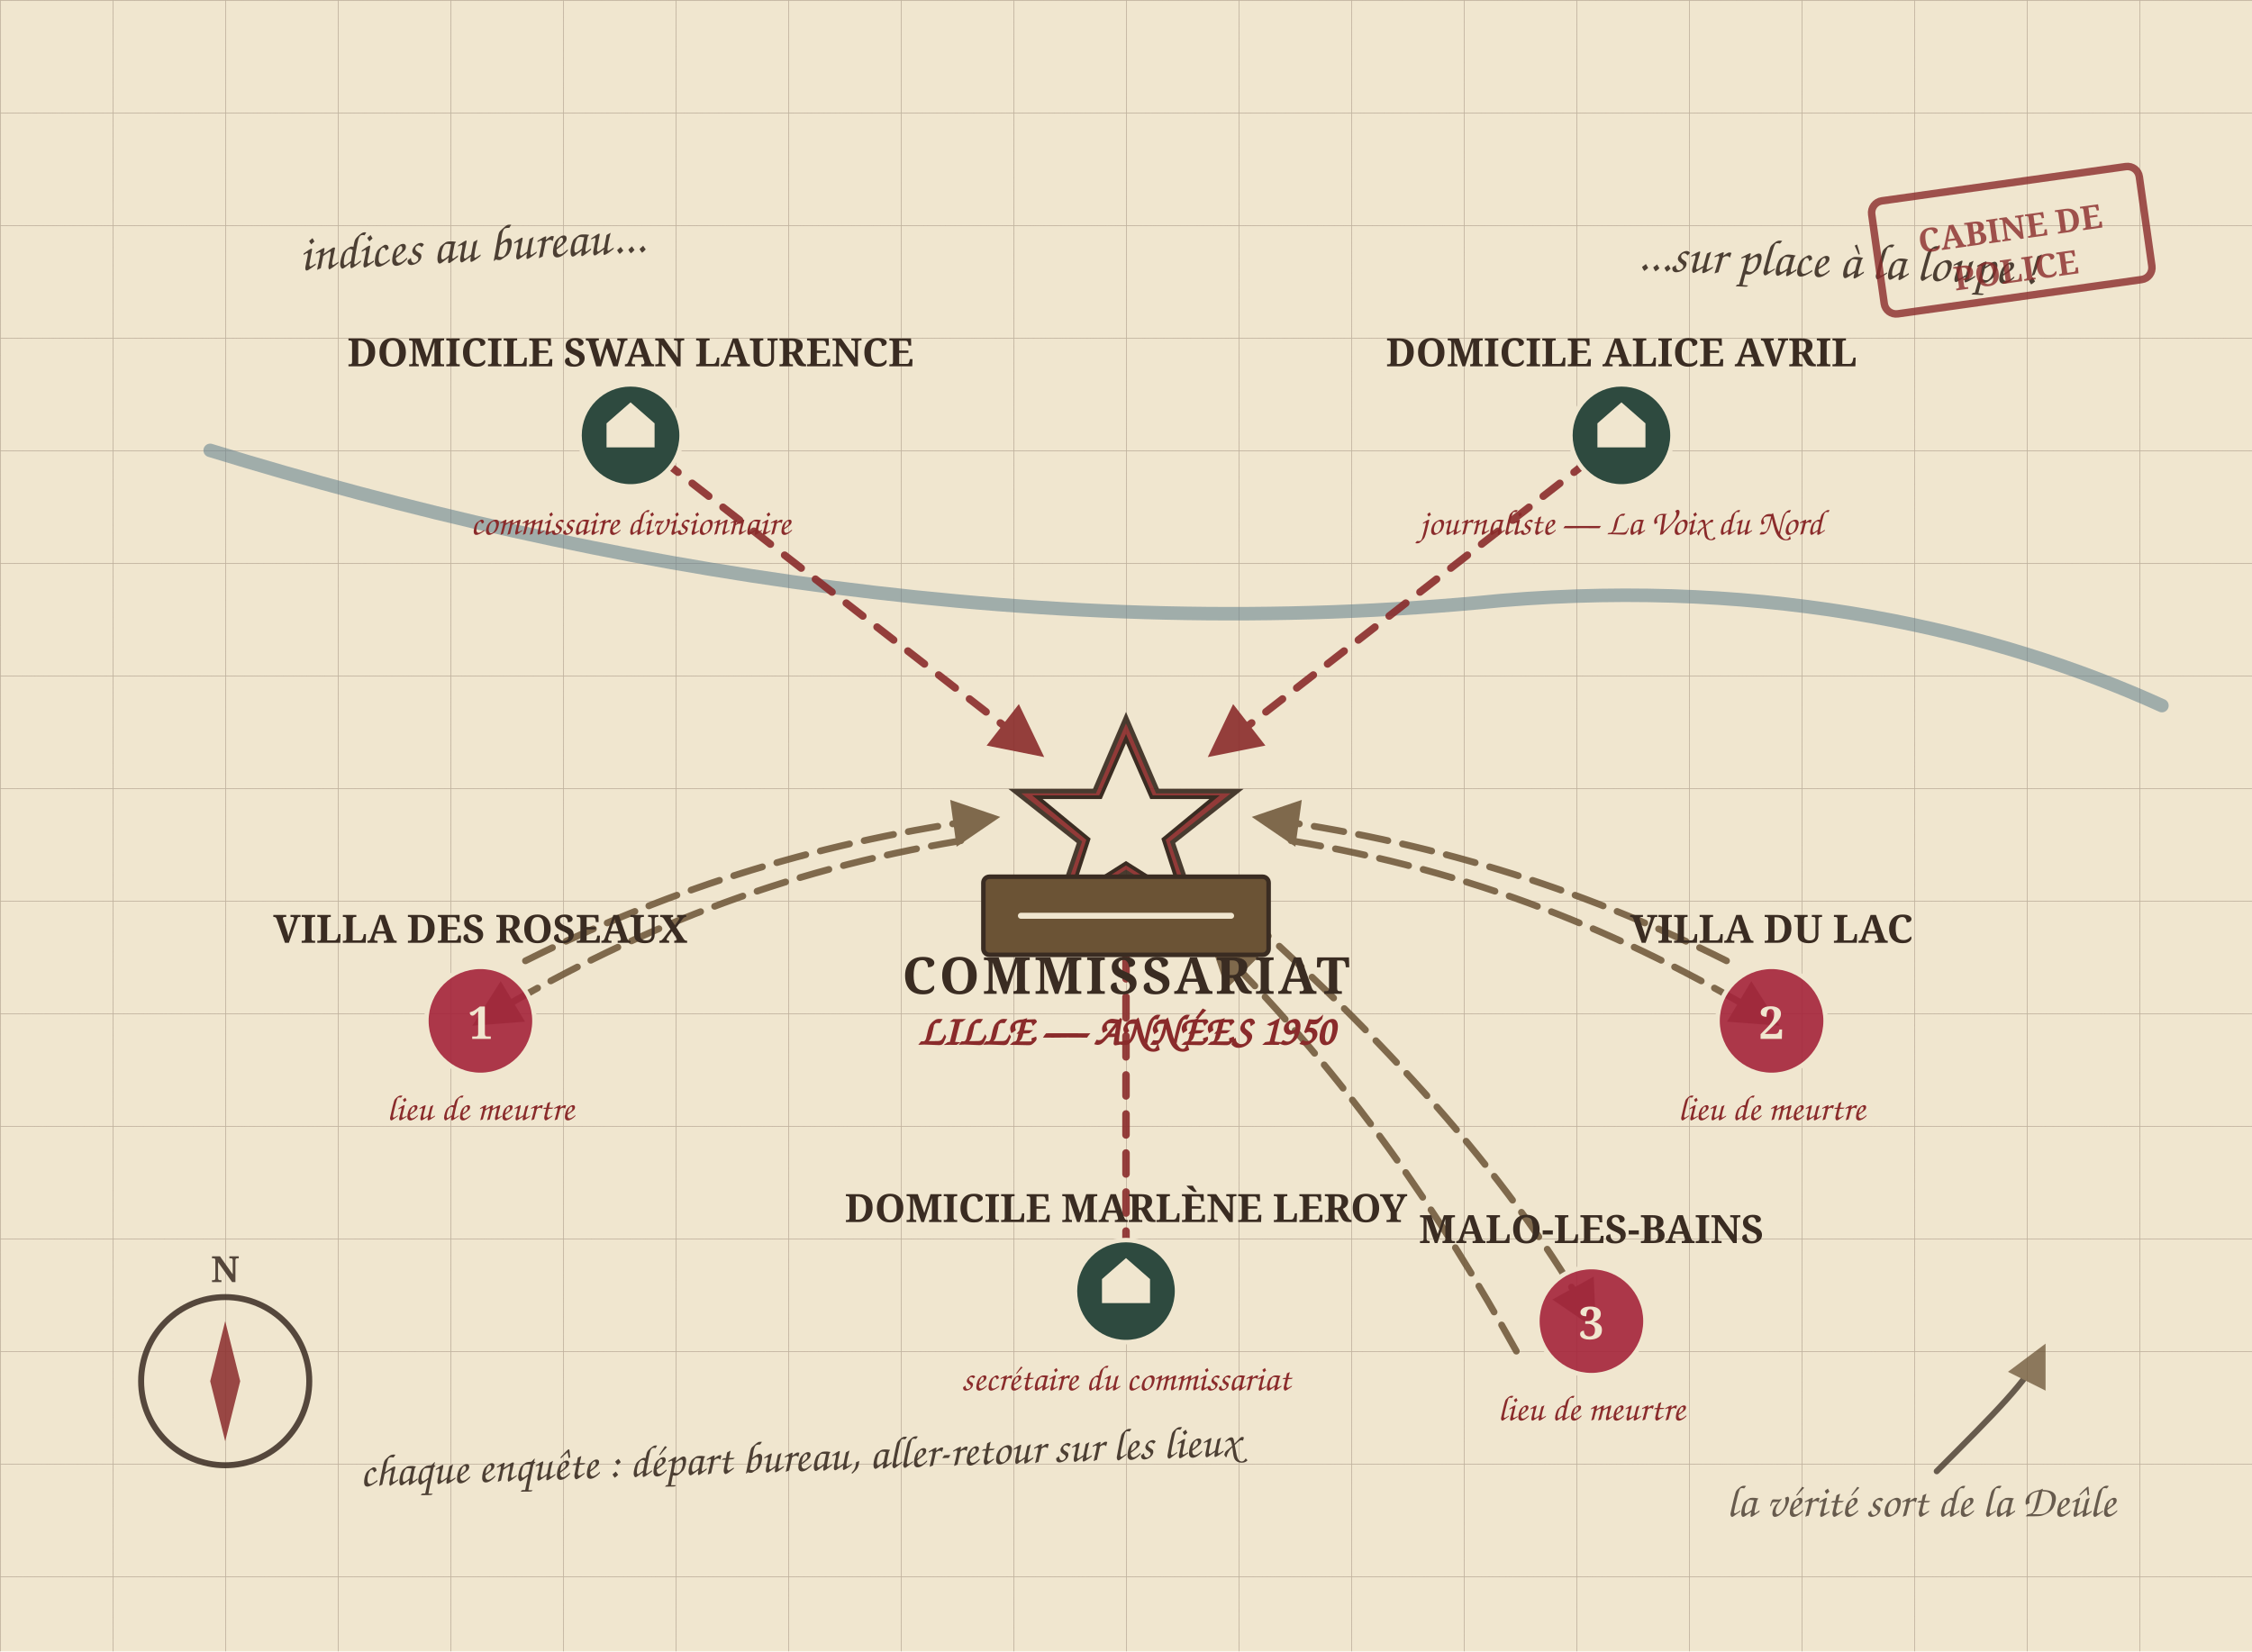
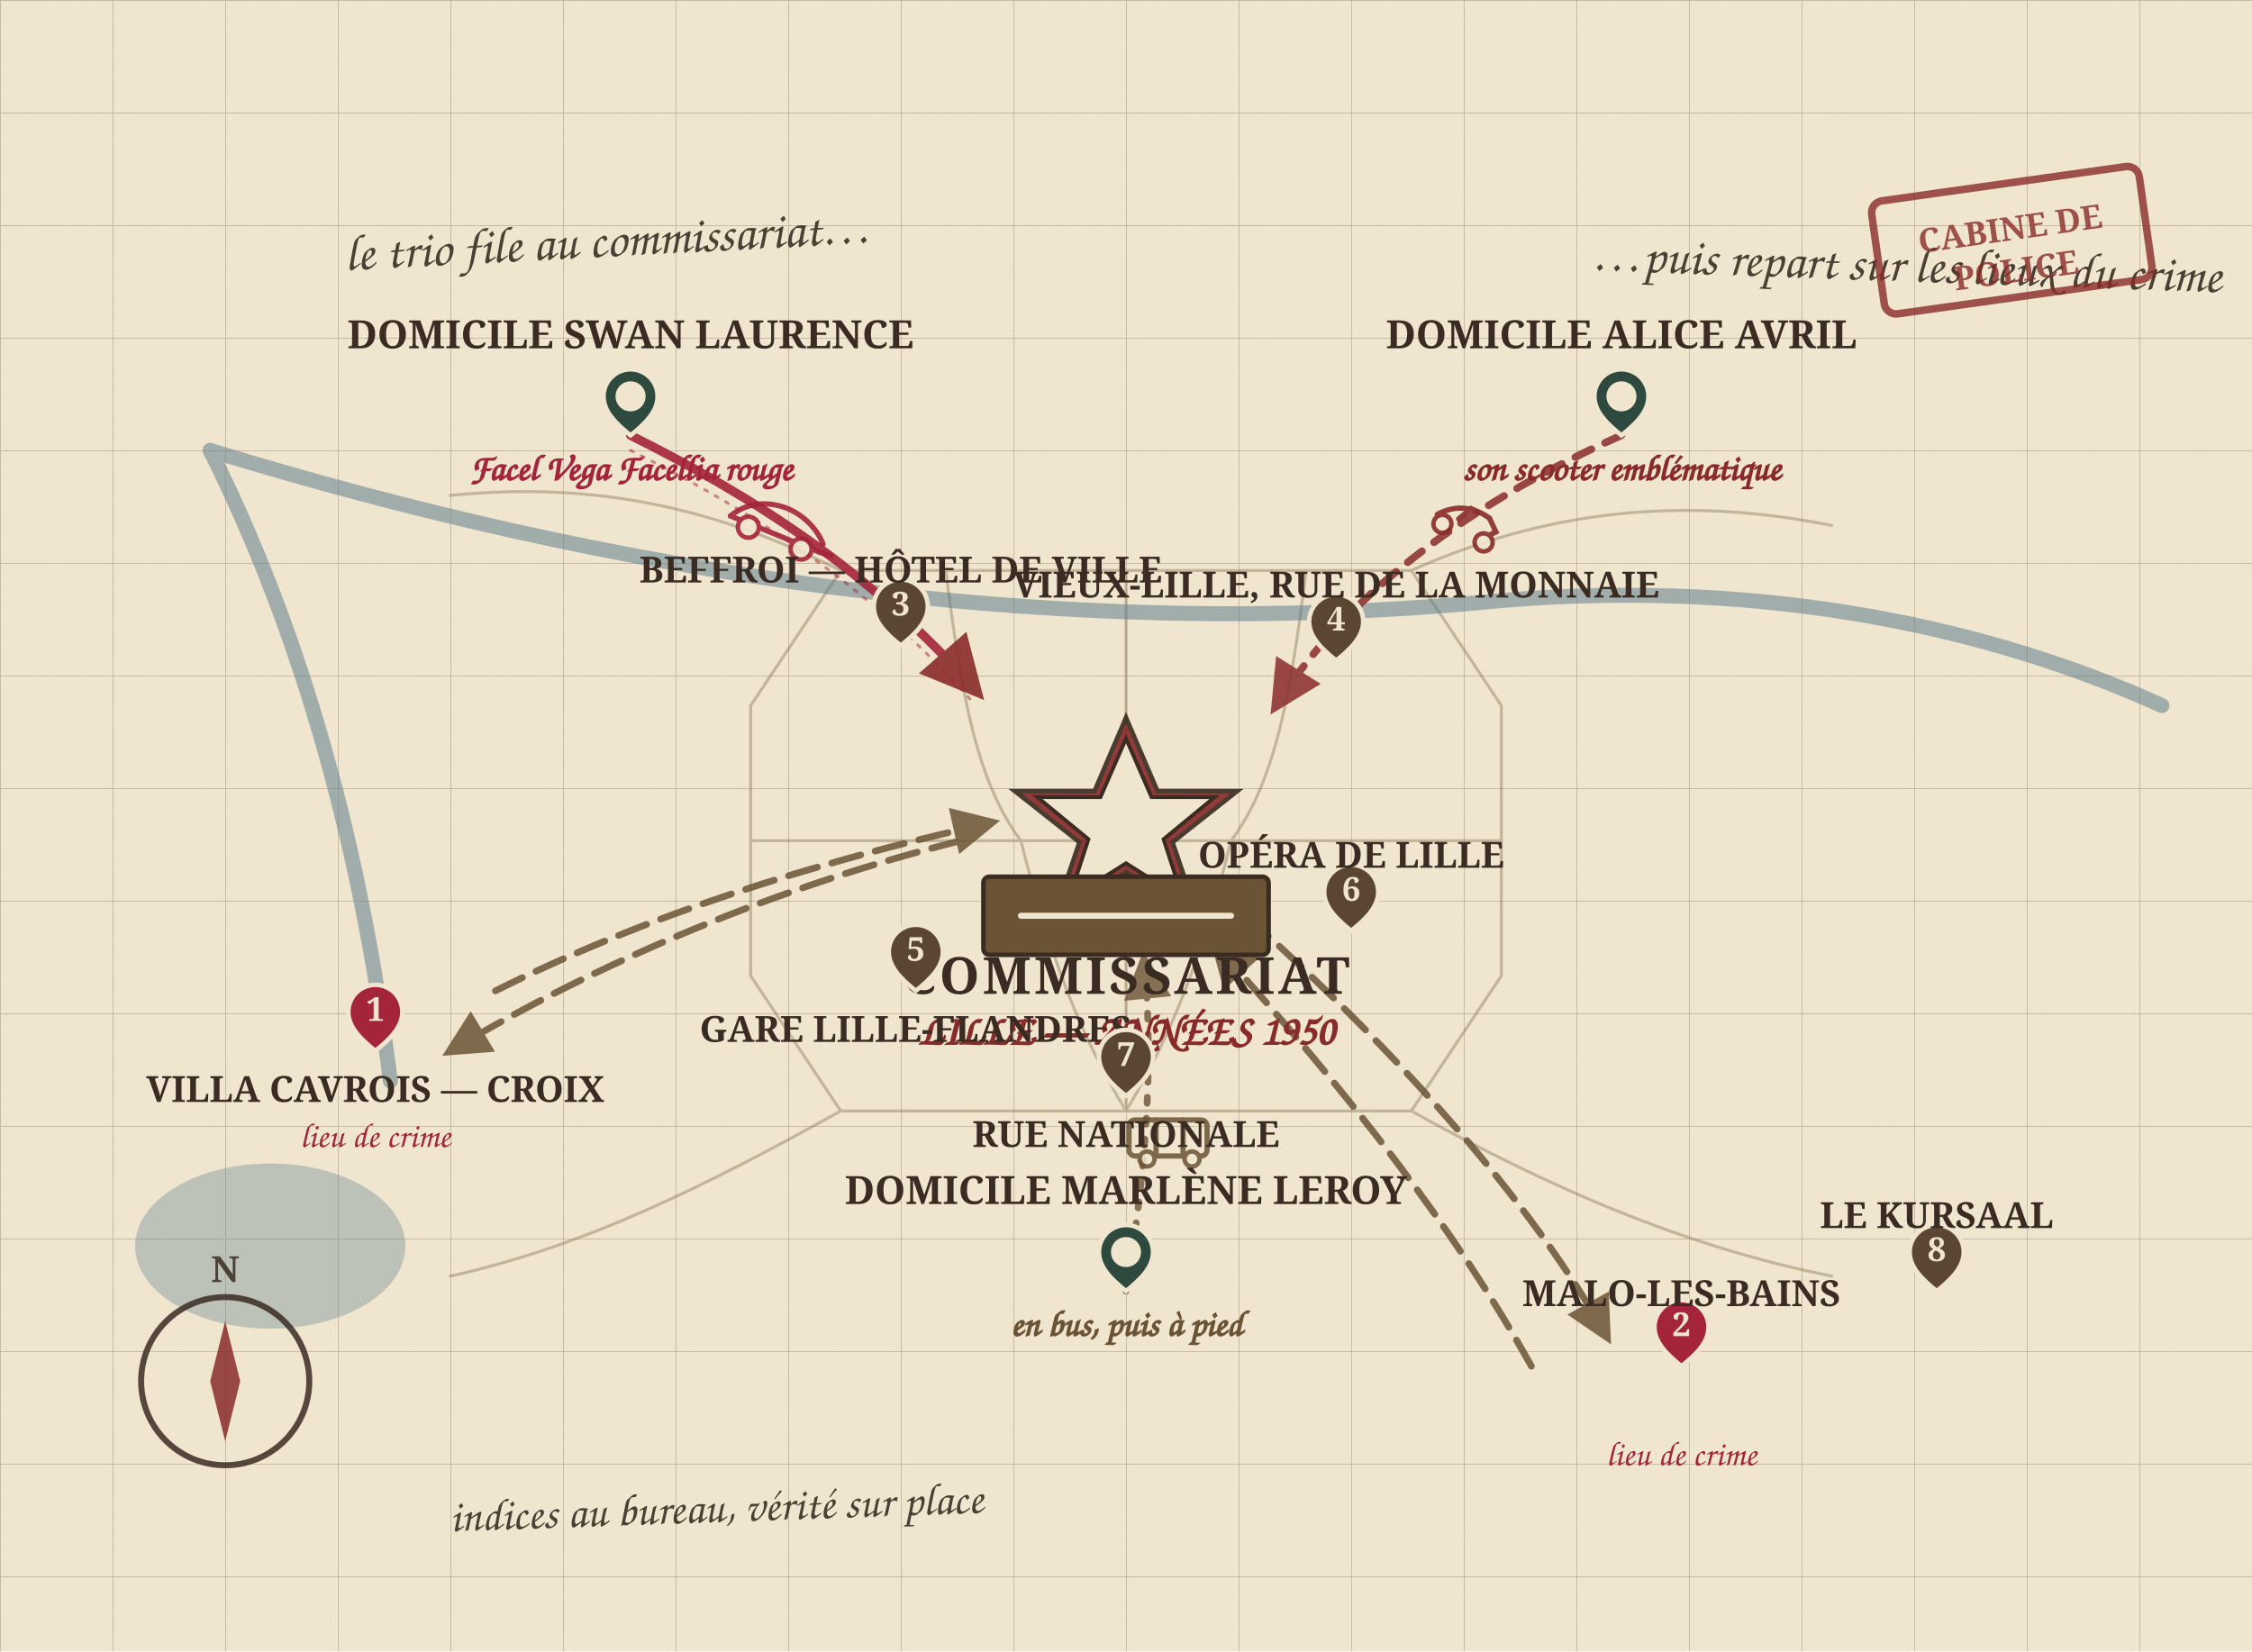
<svg xmlns="http://www.w3.org/2000/svg" viewBox="0 0 1500 1100" width="1500" height="1100">
  <defs>
    <filter id="paper" x="0" y="0" width="100%" height="100%">
      <feTurbulence type="fractalNoise" baseFrequency="0.9" numOctaves="2" result="noise" />
      <feColorMatrix in="noise" type="matrix" values="0 0 0 0 0.55  0 0 0 0 0.45  0 0 0 0 0.32  0 0 0 0.35 0" />
      <feComposite in2="SourceGraphic" operator="in" result="top" />
      <feMerge>
        <feMergeNode in="SourceGraphic" />
        <feMergeNode in="top" />
      </feMerge>
    </filter>
    <pattern id="grid" width="75" height="75" patternUnits="userSpaceOnUse">
      <path d="M 75 0 L 0 0 0 75" fill="none" stroke="#5a4632" stroke-width="1" opacity="0.35" />
    </pattern>
+     <g id="pin">
+       <path d="M 0 0 C -10 -8, -18 -16, -18 -26 A 18 18 0 1 1 18 -26 C 18 -16, 10 -8, 0 0 Z" />
+     </g>
    <marker id="arrow-red" viewBox="0 0 10 10" refX="8" refY="5" markerWidth="7" markerHeight="7" orient="auto-start-reverse">
      <path d="M 0 0 L 10 5 L 0 10 z" fill="#8a2b2b" />
    </marker>
    <marker id="arrow-sepia" viewBox="0 0 10 10" refX="8" refY="5" markerWidth="7" markerHeight="7" orient="auto-start-reverse">
      <path d="M 0 0 L 10 5 L 0 10 z" fill="#6b5335" />
    </marker>
  </defs>
  <rect width="1500" height="1100" fill="#f0e6cf" />
  <rect width="1500" height="1100" fill="url(#grid)" filter="url(#paper)" />
-   <g stroke="#5f7d8c" stroke-width="9" fill="none" opacity="0.55" stroke-linecap="round">
+   <g stroke="#8a7a5c" stroke-width="2" fill="none" opacity="0.45" stroke-linecap="round">
+     <path d="M 560 380 L 940 380" />
+     <path d="M 940 380 L 1000 470 L 1000 650 L 940 740" />
+     <path d="M 940 740 L 560 740" />
+     <path d="M 560 740 L 500 650 L 500 470 L 560 380" />
+     <path d="M 750 380 L 750 740" />
+     <path d="M 500 560 L 1000 560" />
+     <path d="M 630 380 C 640 460, 650 520, 680 560" />
+     <path d="M 870 380 C 860 460, 850 520, 820 560" />
+     <path d="M 680 560 C 700 640, 720 690, 750 740" />
+     <path d="M 820 560 C 800 640, 780 690, 750 740" />
+     <path d="M 560 380 C 480 340, 400 320, 300 330" />
+     <path d="M 940 380 C 1030 340, 1120 330, 1220 350" />
+     <path d="M 560 740 C 470 790, 390 830, 300 850" />
+     <path d="M 940 740 C 1030 790, 1120 830, 1220 850" />
+   </g>
+   <g stroke="#5f7d8c" stroke-width="10" fill="none" opacity="0.55" stroke-linecap="round">
    <path d="M 140 300 C 400 380, 700 430, 1000 400 C 1180 385, 1330 420, 1440 470" />
+     <path d="M 140 300 C 200 420, 240 560, 260 720" />
  </g>
-   <g stroke="#8a2b2b" stroke-width="5" fill="none" opacity="0.9" stroke-dasharray="14 12" stroke-linecap="round" marker-end="url(#arrow-red)">
-     <path d="M 420 290 L 690 500" />
-     <path d="M 1080 290 L 810 500" />
-     <path d="M 750 860 L 750 600" />
+   <ellipse cx="180" cy="830" rx="90" ry="55" fill="#5f7d8c" opacity="0.35" />
+   <g stroke="#a4243b" stroke-width="6" fill="none" opacity="0.9" stroke-linecap="round">
+     <path d="M 420 290 C 500 330, 580 380, 650 460" marker-end="url(#arrow-red)" />
+   </g>
+   <g stroke="#a4243b" stroke-width="2" fill="none" opacity="0.5" stroke-dasharray="2 6" stroke-linecap="round">
+     <path d="M 420 300 C 500 340, 580 390, 650 470" />
+   </g>
+   <g transform="translate(520,352) rotate(24)" fill="none" stroke="#a4243b" stroke-width="3.5" stroke-linecap="round" opacity="0.9">
+     <path d="M -34 6 C -26 -10, -10 -14, 0 -14 C 10 -14, 22 -10, 30 -2" />
+     <path d="M -34 6 L 30 4" />
+     <circle cx="-20" cy="8" r="7" fill="#f0e6cf" stroke="#a4243b" stroke-width="3" />
+     <circle cx="18" cy="7" r="7" fill="#f0e6cf" stroke="#a4243b" stroke-width="3" />
+     <path d="M 30 4 L 38 3" />
+   </g>
+   <g stroke="#8a2b2b" stroke-width="5" fill="none" opacity="0.85" stroke-dasharray="12 10" stroke-linecap="round">
+     <path d="M 1080 290 C 990 330, 900 390, 850 470" marker-end="url(#arrow-red)" />
+   </g>
+   <g transform="translate(975,352) rotate(28)" fill="none" stroke="#8a2b2b" stroke-width="3.5" stroke-linecap="round" opacity="0.9">
+     <path d="M -20 0 C -12 -12, 0 -16, 12 -14" />
+     <path d="M 12 -14 L 20 -8 L 14 0" />
+     <circle cx="-14" cy="4" r="6" fill="#f0e6cf" stroke="#8a2b2b" stroke-width="3" />
+     <circle cx="16" cy="2" r="6" fill="#f0e6cf" stroke="#8a2b2b" stroke-width="3" />
+     <path d="M -6 -4 L -2 -14 L 4 -14" />
+   </g>
+   <g stroke="#6b5335" stroke-width="4.5" fill="none" opacity="0.8" stroke-dasharray="4 10" stroke-linecap="round">
+     <path d="M 750 860 C 760 800, 770 720, 762 640" marker-end="url(#arrow-sepia)" />
+   </g>
+   <g transform="translate(778,760)" fill="none" stroke="#6b5335" stroke-width="3.5" stroke-linecap="round" opacity="0.85">
+     <rect x="-26" y="-14" width="52" height="24" rx="4" />
+     <line x1="-8" y1="-14" x2="-8" y2="10" />
+     <line x1="10" y1="-14" x2="10" y2="10" />
+     <circle cx="-14" cy="12" r="5" fill="#f0e6cf" stroke="#6b5335" stroke-width="3" />
+     <circle cx="16" cy="12" r="5" fill="#f0e6cf" stroke="#6b5335" stroke-width="3" />
  </g>
  <g stroke="#6b5335" stroke-width="4.5" fill="none" opacity="0.85" stroke-dasharray="20 10" stroke-linecap="round">
-     <path d="M 640 560 C 520 580, 420 620, 320 680" marker-end="url(#arrow-sepia)" />
-     <path d="M 350 640 C 450 590, 550 560, 660 545" marker-end="url(#arrow-sepia)" />
-     <path d="M 860 560 C 980 580, 1080 620, 1180 680" marker-end="url(#arrow-sepia)" />
-     <path d="M 1150 640 C 1050 590, 950 560, 840 545" marker-end="url(#arrow-sepia)" />
-     <path d="M 830 610 C 930 700, 1010 790, 1060 880" marker-end="url(#arrow-sepia)" />
-     <path d="M 1010 900 C 960 810, 900 720, 810 630" marker-end="url(#arrow-sepia)" />
+     <path d="M 640 560 C 520 590, 400 640, 300 700" marker-end="url(#arrow-sepia)" />
+     <path d="M 330 660 C 430 610, 540 575, 660 548" marker-end="url(#arrow-sepia)" />
+     <path d="M 830 610 C 930 700, 1020 800, 1070 890" marker-end="url(#arrow-sepia)" />
+     <path d="M 1020 910 C 970 820, 900 730, 810 630" marker-end="url(#arrow-sepia)" />
  </g>
  <g transform="translate(750,550)">
    <path d="M 0 -72 L 21 -23 L 74 -23 L 31 11 L 48 61 L 0 31 L -48 61 L -31 11 L -74 -23 L -21 -23 Z" fill="#8a2b2b" stroke="#3a2c22" stroke-width="3" opacity="0.92" />
    <path d="M 0 -58 L 17 -19 L 59 -19 L 25 9 L 38 49 L 0 25 L -38 49 L -25 9 L -59 -19 L -17 -19 Z" fill="#f0e6cf" stroke="#3a2c22" stroke-width="2.5" />
    <rect x="-95" y="34" width="190" height="52" fill="#6b5335" stroke="#3a2c22" stroke-width="3" rx="4" />
    <line x1="-70" y1="60" x2="70" y2="60" stroke="#f0e6cf" stroke-width="4" stroke-linecap="round" />
    <text y="112" text-anchor="middle" font-family="serif" font-size="34" font-weight="bold" fill="#3a2c22" letter-spacing="2">COMMISSARIAT</text>
    <text y="146" text-anchor="middle" font-family="'Caveat', cursive" font-size="28" fill="#8a2b2b" font-weight="bold">LILLE — ANNÉES 1950</text>
  </g>
  <g transform="translate(420,290)">
-     <circle r="34" fill="#2e4a3f" stroke="#f0e6cf" stroke-width="3" />
-     <path d="M -16 8 L -16 -8 L 0 -22 L 16 -8 L 16 8 Z" fill="#f0e6cf" />
-     <text y="-46" text-anchor="middle" font-family="serif" font-size="26" font-weight="bold" fill="#3a2c22">DOMICILE SWAN LAURENCE</text>
-     <text y="66" text-anchor="middle" font-family="'Caveat', cursive" font-size="24" fill="#8a2b2b">commissaire divisionnaire</text>
+     <use href="#pin" fill="#2e4a3f" stroke="#f0e6cf" stroke-width="3" />
+     <circle cy="-26" r="10" fill="#f0e6cf" />
+     <text y="-58" text-anchor="middle" font-family="serif" font-size="26" font-weight="bold" fill="#3a2c22">DOMICILE SWAN LAURENCE</text>
+     <text y="30" text-anchor="middle" font-family="'Caveat', cursive" font-size="24" fill="#a4243b" font-weight="bold">Facel Vega Facellia rouge</text>
  </g>
  <g transform="translate(1080,290)">
-     <circle r="34" fill="#2e4a3f" stroke="#f0e6cf" stroke-width="3" />
-     <path d="M -16 8 L -16 -8 L 0 -22 L 16 -8 L 16 8 Z" fill="#f0e6cf" />
-     <text y="-46" text-anchor="middle" font-family="serif" font-size="26" font-weight="bold" fill="#3a2c22">DOMICILE ALICE AVRIL</text>
-     <text y="66" text-anchor="middle" font-family="'Caveat', cursive" font-size="24" fill="#8a2b2b">journaliste — La Voix du Nord</text>
+     <use href="#pin" fill="#2e4a3f" stroke="#f0e6cf" stroke-width="3" />
+     <circle cy="-26" r="10" fill="#f0e6cf" />
+     <text y="-58" text-anchor="middle" font-family="serif" font-size="26" font-weight="bold" fill="#3a2c22">DOMICILE ALICE AVRIL</text>
+     <text y="30" text-anchor="middle" font-family="'Caveat', cursive" font-size="24" fill="#8a2b2b" font-weight="bold">son scooter emblématique</text>
  </g>
  <g transform="translate(750,860)">
-     <circle r="34" fill="#2e4a3f" stroke="#f0e6cf" stroke-width="3" />
-     <path d="M -16 8 L -16 -8 L 0 -22 L 16 -8 L 16 8 Z" fill="#f0e6cf" />
-     <text y="-46" text-anchor="middle" font-family="serif" font-size="26" font-weight="bold" fill="#3a2c22">DOMICILE MARLÈNE LEROY</text>
-     <text y="66" text-anchor="middle" font-family="'Caveat', cursive" font-size="24" fill="#8a2b2b">secrétaire du commissariat</text>
+     <use href="#pin" fill="#2e4a3f" stroke="#f0e6cf" stroke-width="3" />
+     <circle cy="-26" r="10" fill="#f0e6cf" />
+     <text y="-58" text-anchor="middle" font-family="serif" font-size="26" font-weight="bold" fill="#3a2c22">DOMICILE MARLÈNE LEROY</text>
+     <text y="30" text-anchor="middle" font-family="'Caveat', cursive" font-size="24" fill="#6b5335" font-weight="bold">en bus, puis à pied</text>
  </g>
-   <g font-family="serif">
-     <g transform="translate(320,680)">
-       <circle r="36" fill="#a4243b" opacity="0.9" />
-       <circle r="36" fill="none" stroke="#f0e6cf" stroke-width="3" />
-       <text y="12" text-anchor="middle" font-size="30" font-weight="bold" fill="#f0e6cf">1</text>
-       <text y="-52" text-anchor="middle" font-size="26" font-weight="bold" fill="#3a2c22">VILLA DES ROSEAUX</text>
-       <text y="66" text-anchor="middle" font-family="'Caveat', cursive" font-size="24" fill="#8a2b2b">lieu de meurtre</text>
-     </g>
-     <g transform="translate(1180,680)">
-       <circle r="36" fill="#a4243b" opacity="0.9" />
-       <circle r="36" fill="none" stroke="#f0e6cf" stroke-width="3" />
-       <text y="12" text-anchor="middle" font-size="30" font-weight="bold" fill="#f0e6cf">2</text>
-       <text y="-52" text-anchor="middle" font-size="26" font-weight="bold" fill="#3a2c22">VILLA DU LAC</text>
-       <text y="66" text-anchor="middle" font-family="'Caveat', cursive" font-size="24" fill="#8a2b2b">lieu de meurtre</text>
-     </g>
-     <g transform="translate(1060,880)">
-       <circle r="36" fill="#a4243b" opacity="0.9" />
-       <circle r="36" fill="none" stroke="#f0e6cf" stroke-width="3" />
-       <text y="12" text-anchor="middle" font-size="30" font-weight="bold" fill="#f0e6cf">3</text>
-       <text y="-52" text-anchor="middle" font-size="26" font-weight="bold" fill="#3a2c22">MALO-LES-BAINS</text>
-       <text y="66" text-anchor="middle" font-family="'Caveat', cursive" font-size="24" fill="#8a2b2b">lieu de meurtre</text>
-     </g>
+   <g transform="translate(250,700)">
+     <use href="#pin" fill="#a4243b" stroke="#f0e6cf" stroke-width="3" />
+     <text y="-20" text-anchor="middle" font-family="serif" font-size="22" font-weight="bold" fill="#f0e6cf">1</text>
+     <text y="34" text-anchor="middle" font-family="serif" font-size="24" font-weight="bold" fill="#3a2c22">VILLA CAVROIS — CROIX</text>
+     <text y="64" text-anchor="middle" font-family="'Caveat', cursive" font-size="23" fill="#a4243b">lieu de crime</text>
+   </g>
+   <g transform="translate(1120,910)">
+     <use href="#pin" fill="#a4243b" stroke="#f0e6cf" stroke-width="3" />
+     <text y="-20" text-anchor="middle" font-family="serif" font-size="22" font-weight="bold" fill="#f0e6cf">2</text>
+     <text y="-40" text-anchor="middle" font-family="serif" font-size="24" font-weight="bold" fill="#3a2c22">MALO-LES-BAINS</text>
+     <text y="66" text-anchor="middle" font-family="'Caveat', cursive" font-size="23" fill="#a4243b">lieu de crime</text>
+   </g>
+   <g transform="translate(600,430)">
+     <use href="#pin" fill="#5a4632" stroke="#f0e6cf" stroke-width="3" />
+     <text y="-20" text-anchor="middle" font-family="serif" font-size="22" font-weight="bold" fill="#f0e6cf">3</text>
+     <text y="-42" text-anchor="middle" font-family="serif" font-size="24" font-weight="bold" fill="#3a2c22">BEFFROI — HÔTEL DE VILLE</text>
+   </g>
+   <g transform="translate(890,440)">
+     <use href="#pin" fill="#5a4632" stroke="#f0e6cf" stroke-width="3" />
+     <text y="-20" text-anchor="middle" font-family="serif" font-size="22" font-weight="bold" fill="#f0e6cf">4</text>
+     <text y="-42" text-anchor="middle" font-family="serif" font-size="24" font-weight="bold" fill="#3a2c22">VIEUX-LILLE, RUE DE LA MONNAIE</text>
+   </g>
+   <g transform="translate(610,660)">
+     <use href="#pin" fill="#5a4632" stroke="#f0e6cf" stroke-width="3" />
+     <text y="-20" text-anchor="middle" font-family="serif" font-size="22" font-weight="bold" fill="#f0e6cf">5</text>
+     <text y="34" text-anchor="middle" font-family="serif" font-size="24" font-weight="bold" fill="#3a2c22">GARE LILLE-FLANDRES</text>
+   </g>
+   <g transform="translate(900,620)">
+     <use href="#pin" fill="#5a4632" stroke="#f0e6cf" stroke-width="3" />
+     <text y="-20" text-anchor="middle" font-family="serif" font-size="22" font-weight="bold" fill="#f0e6cf">6</text>
+     <text y="-42" text-anchor="middle" font-family="serif" font-size="24" font-weight="bold" fill="#3a2c22">OPÉRA DE LILLE</text>
+   </g>
+   <g transform="translate(750,730)">
+     <use href="#pin" fill="#5a4632" stroke="#f0e6cf" stroke-width="3" />
+     <text y="-20" text-anchor="middle" font-family="serif" font-size="22" font-weight="bold" fill="#f0e6cf">7</text>
+     <text y="34" text-anchor="middle" font-family="serif" font-size="24" font-weight="bold" fill="#3a2c22">RUE NATIONALE</text>
+   </g>
+   <g transform="translate(1290,860)">
+     <use href="#pin" fill="#5a4632" stroke="#f0e6cf" stroke-width="3" />
+     <text y="-20" text-anchor="middle" font-family="serif" font-size="22" font-weight="bold" fill="#f0e6cf">8</text>
+     <text y="-42" text-anchor="middle" font-family="serif" font-size="24" font-weight="bold" fill="#3a2c22">LE KURSAAL</text>
  </g>
  <g font-family="'Caveat', cursive" fill="#3a2c22" opacity="0.9">
-     <text x="200" y="180" font-size="34" transform="rotate(-3 200 180)">indices au bureau...</text>
-     <text x="1090" y="180" font-size="34" transform="rotate(2 1090 180)">...sur place à la loupe !</text>
-     <text x="240" y="990" font-size="30" transform="rotate(-2 240 990)">chaque enquête : départ bureau, aller-retour sur les lieux</text>
-   </g>
-   <g opacity="0.75">
-     <path d="M 1290 980 C 1330 940, 1350 920, 1360 900" stroke="#3a2c22" stroke-width="4" fill="none" stroke-linecap="round" marker-end="url(#arrow-sepia)" />
-     <text x="1150" y="1010" font-family="'Caveat', cursive" font-size="30" fill="#3a2c22">la vérité sort de la Deûle</text>
+     <text x="230" y="180" font-size="34" transform="rotate(-3 230 180)">le trio file au commissariat…</text>
+     <text x="1060" y="180" font-size="34" transform="rotate(2 1060 180)">…puis repart sur les lieux du crime</text>
+     <text x="300" y="1020" font-size="30" transform="rotate(-2 300 1020)">indices au bureau, vérité sur place</text>
  </g>
  <g transform="translate(1340,160) rotate(-8)" opacity="0.8">
    <rect x="-90" y="-38" width="180" height="76" fill="none" stroke="#8a2b2b" stroke-width="5" rx="8" />
    <text text-anchor="middle" font-family="serif" font-size="22" font-weight="bold" fill="#8a2b2b">CABINE DE</text>
    <text y="28" text-anchor="middle" font-family="serif" font-size="22" font-weight="bold" fill="#8a2b2b">POLICE</text>
  </g>
  <g transform="translate(150,920)" opacity="0.85">
    <circle r="56" fill="none" stroke="#3a2c22" stroke-width="4" />
    <path d="M 0 -40 L 10 0 L 0 40 L -10 0 Z" fill="#8a2b2b" />
    <text y="-66" text-anchor="middle" font-family="serif" font-size="24" font-weight="bold" fill="#3a2c22">N</text>
  </g>
</svg>
